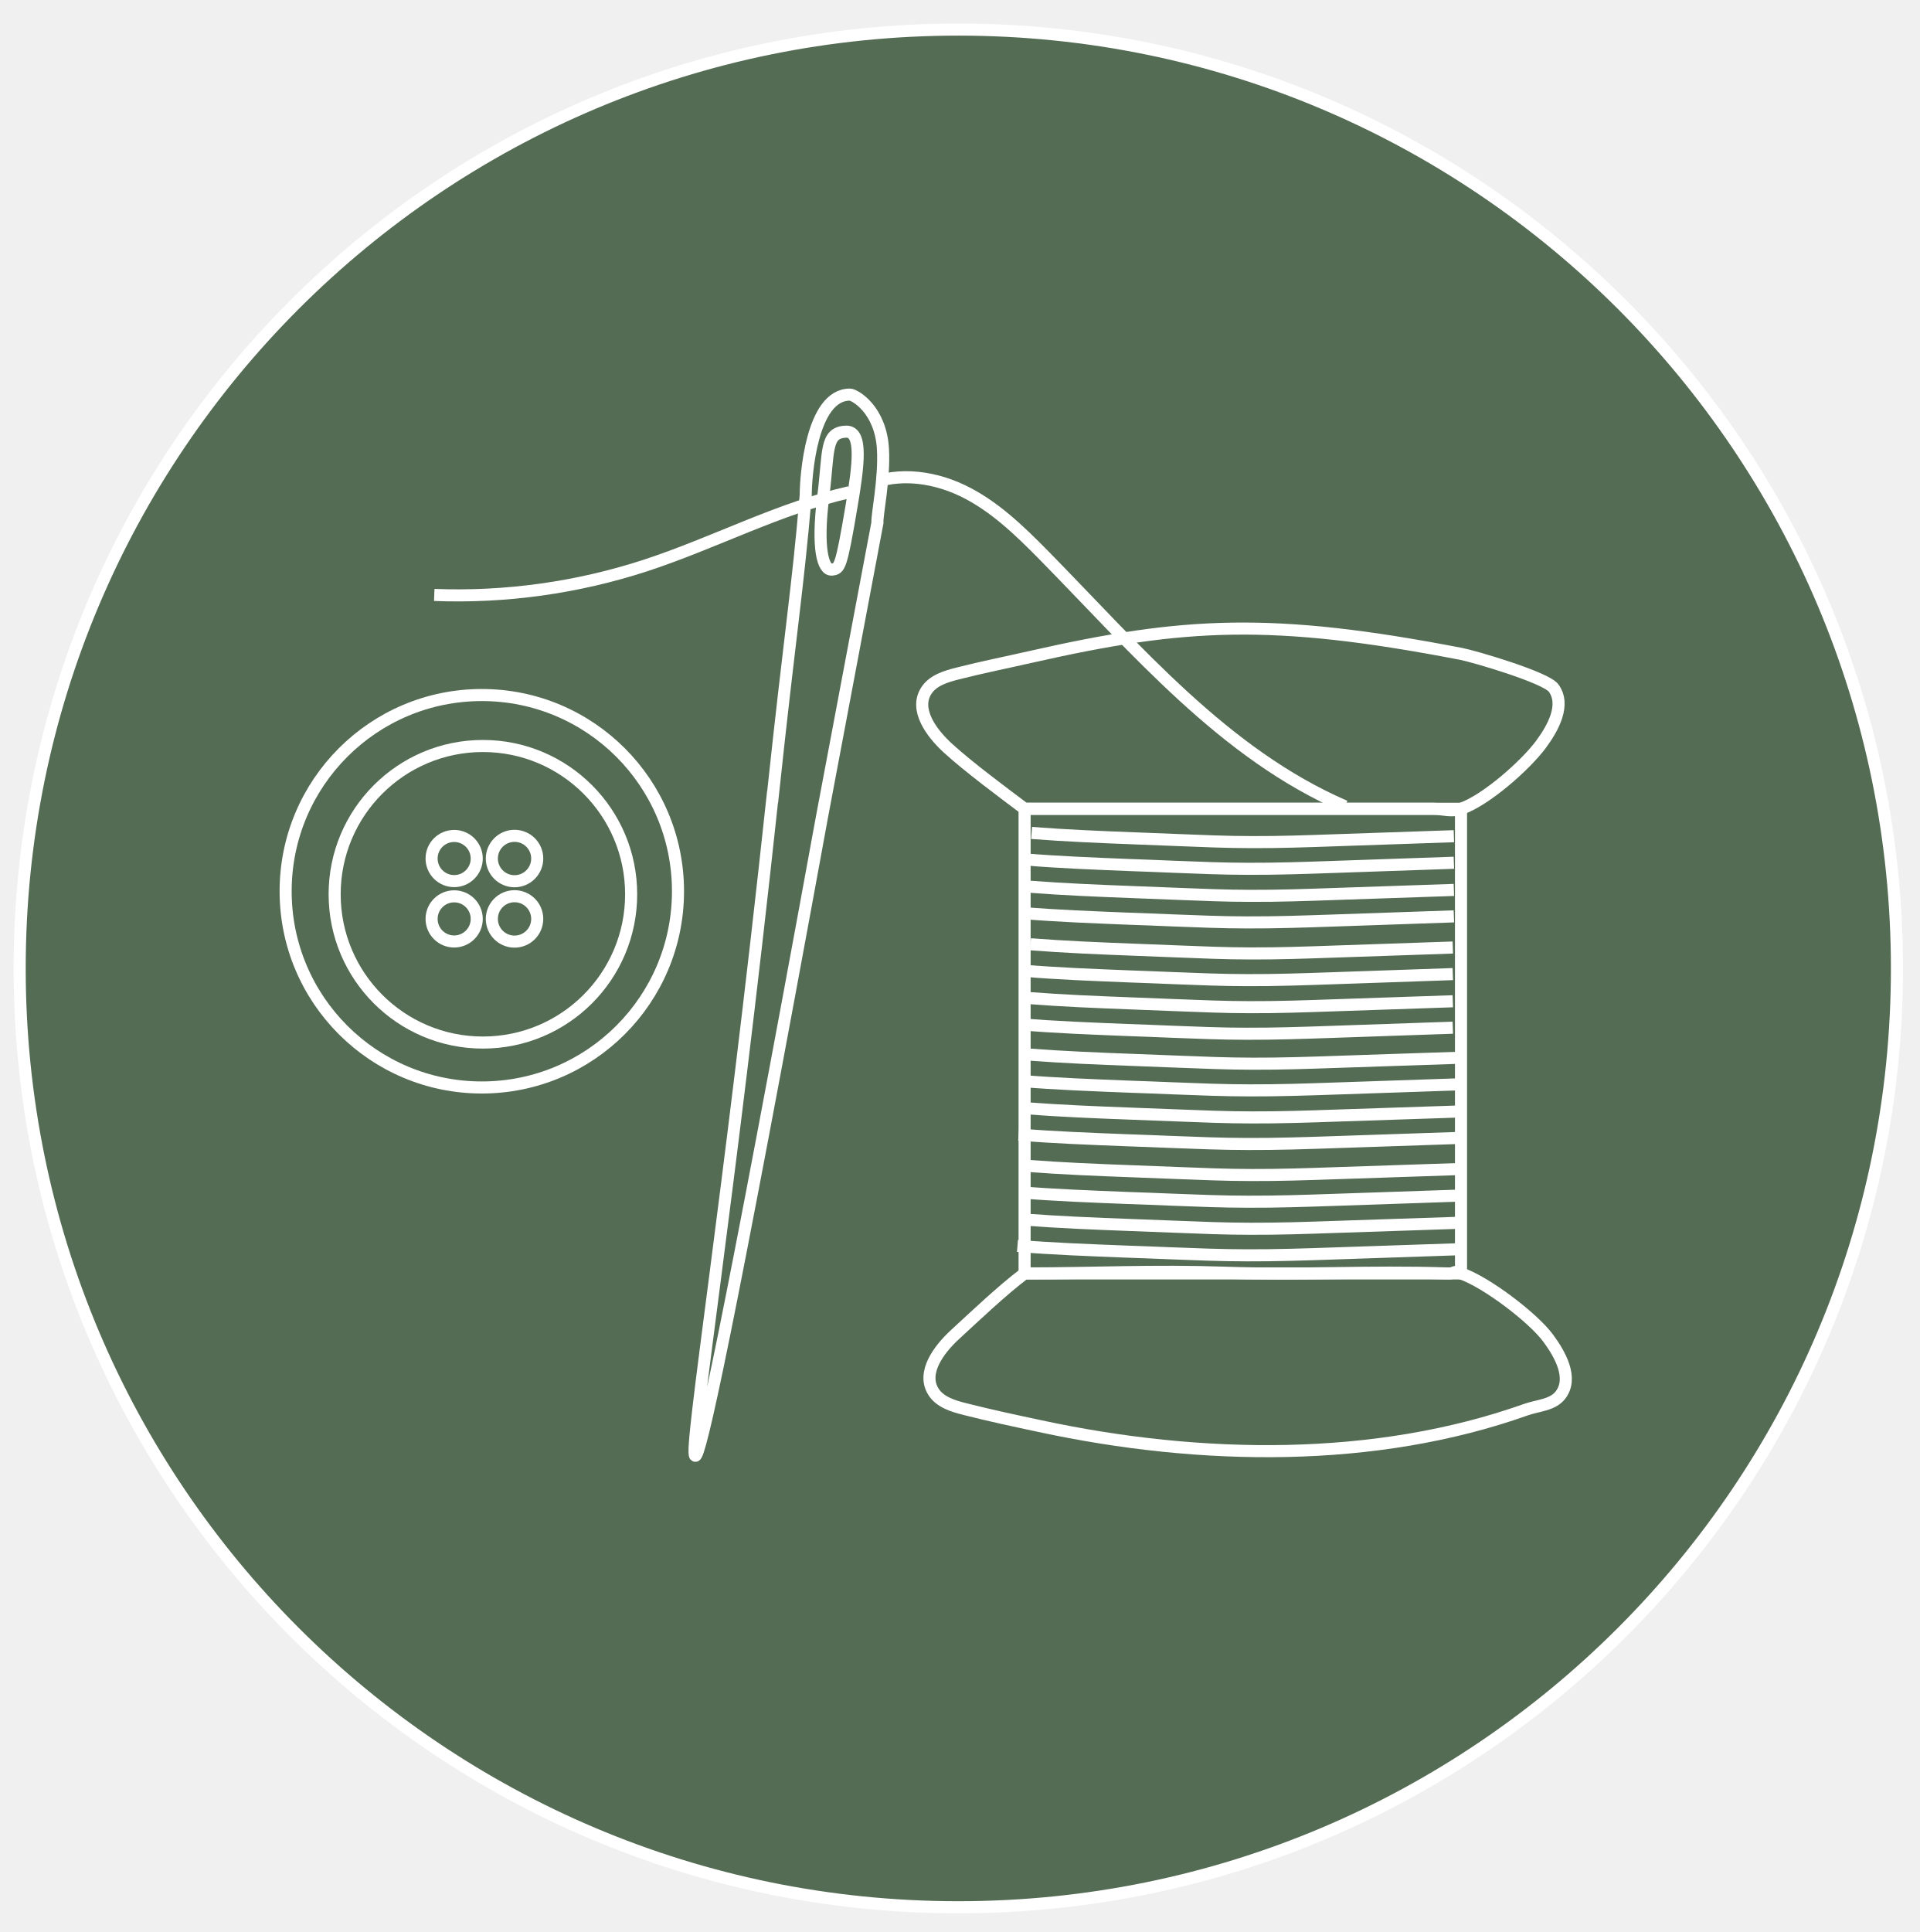
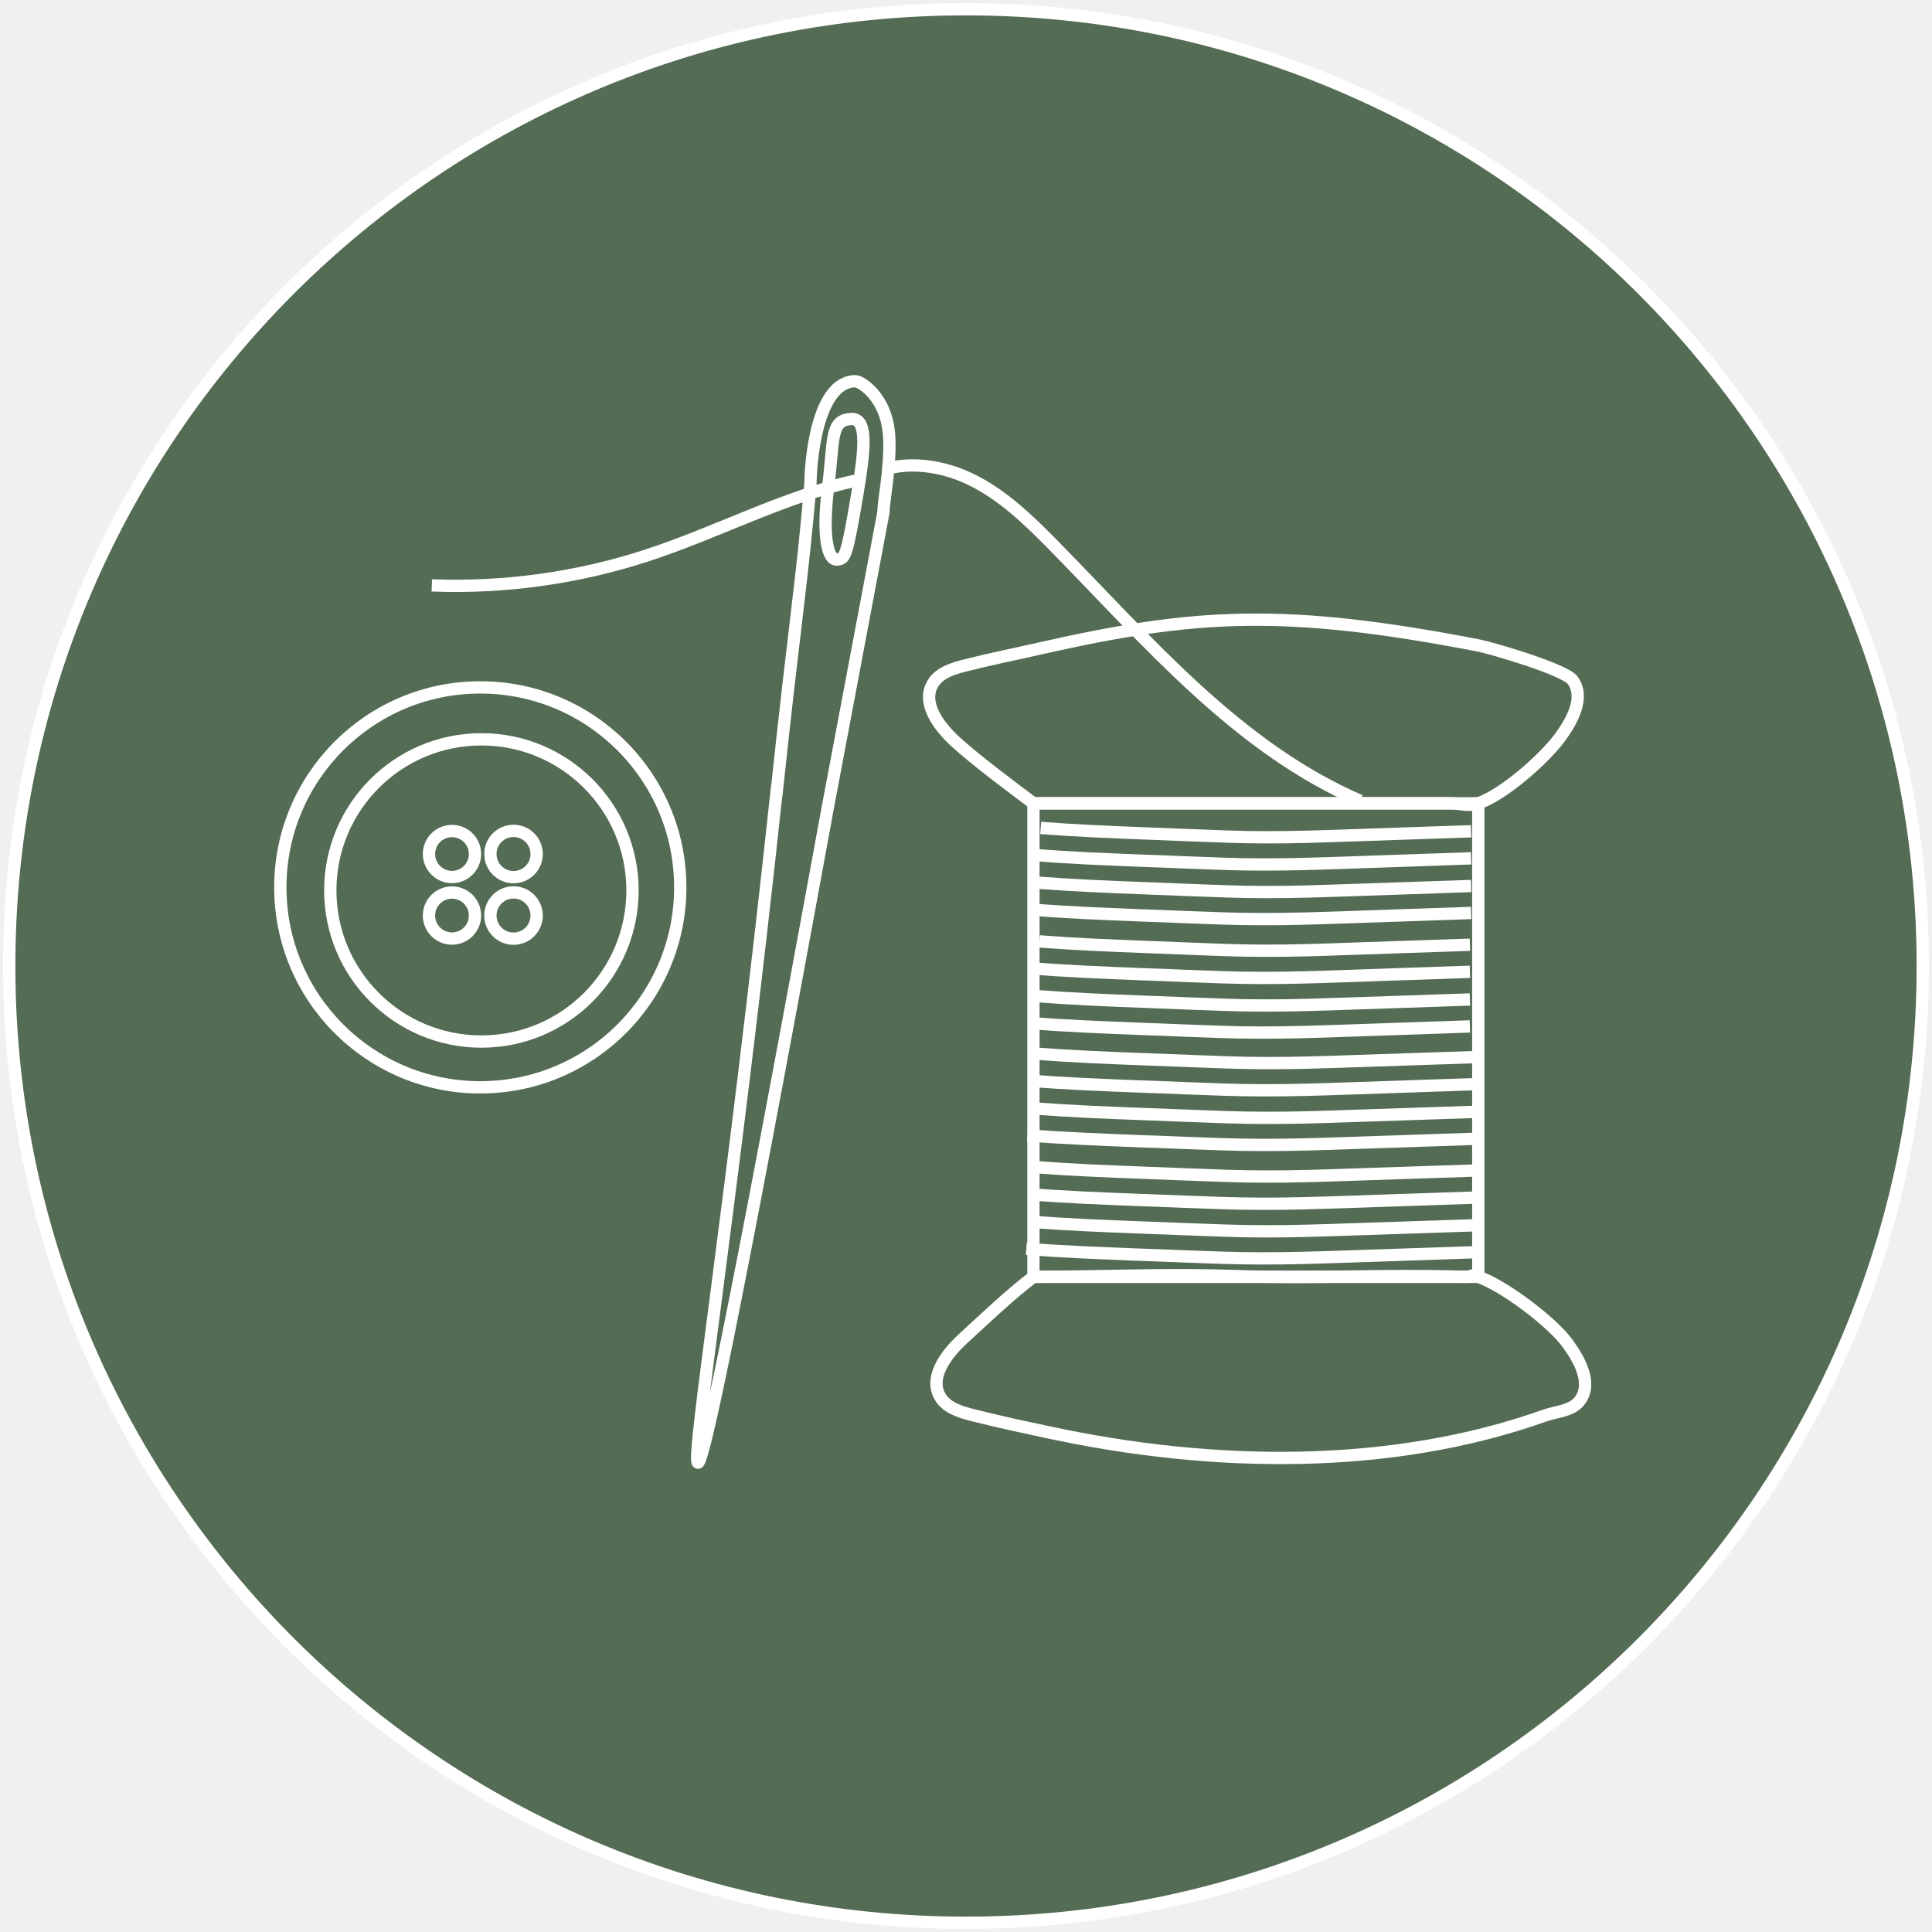
- <svg xmlns="http://www.w3.org/2000/svg" id="Layer_1" width="159" height="160" viewBox="0 0 159 160">
+ <svg xmlns="http://www.w3.org/2000/svg" id="Layer_1" width="157" height="157" viewBox="0 0 157 157">
  <defs>
    <style>.cls-1{fill:none;}.cls-1,.cls-2{stroke:#fff;stroke-miterlimit:10;}.cls-2{fill:#546b54;}</style>
  </defs>
-   <circle class="cls-2" cx="79.38" cy="80.2" r="77.75" />
-   <circle class="cls-1" cx="39.91" cy="73.81" r="16.25" />
-   <circle class="cls-1" cx="40" cy="74.06" r="12.28" />
-   <circle class="cls-1" cx="37.62" cy="71.1" r="1.87" />
-   <circle class="cls-1" cx="42.62" cy="71.1" r="1.88" />
-   <circle class="cls-1" cx="37.62" cy="76.1" r="1.87" />
-   <circle class="cls-1" cx="42.62" cy="76.1" r="1.88" />
-   <path class="cls-1" d="M84.87,66.98c-1.87-1.41-4.63-3.45-6.36-5.03-1.35-1.24-2.77-3.16-1.8-4.72.54-.88,1.64-1.21,2.64-1.46,2.04-.52,4.11-.93,6.17-1.4,12.53-2.83,19.81-3.25,35.5-.22,1.06.2,7.03,1.95,7.67,2.83,1.01,1.38-.03,3.29-1.05,4.67-1.28,1.73-4.58,4.64-6.62,5.33-.82.28-1.46,0-2.33,0h-33.82" />
-   <rect class="cls-1" x="84.87" y="66.98" width="36.15" height="38.48" />
-   <path class="cls-1" d="M84.87,105.46c-1.87,1.41-4.03,3.47-5.76,5.06-1.35,1.24-2.77,3.16-1.8,4.72.54.88,1.64,1.21,2.64,1.46,2.04.52,4.11.96,6.17,1.4,13.42,2.89,27.85,3.06,40.28-1.36,1.02-.36,2.25-.37,2.89-1.25,1.01-1.38-.03-3.29-1.05-4.67-1.28-1.73-5.18-4.67-7.22-5.36-.82-.28-.3.03-1.17,0-6.49-.21-11.92.16-18.41-.06-5.93-.2-10.74.06-16.57.06" />
-   <path class="cls-1" d="M120.43,69.25c-3.31.11-6.61.23-9.92.34-2.27.08-4.54.16-6.82.15-2.05,0-4.08-.09-6.11-.17-1.18-.05-2.37-.09-3.55-.14-2.88-.11-5.77-.23-8.58-.45" />
-   <path class="cls-1" d="M120.43,71.45c-3.36.12-6.72.23-10.09.35-2.3.08-4.62.16-6.93.15-2.08,0-4.15-.09-6.21-.17-1.2-.05-2.41-.1-3.61-.14-2.93-.12-5.87-.23-8.73-.47" />
-   <path class="cls-1" d="M120.43,73.7c-3.32.11-6.65.23-9.97.34-2.28.08-4.56.16-6.86.15-2.06,0-4.1-.09-6.15-.17-1.19-.05-2.38-.09-3.57-.14-2.9-.11-5.8-.23-8.63-.45" />
-   <path class="cls-1" d="M120.43,75.89c-3.38.12-6.76.23-10.14.35-2.32.08-4.64.16-6.97.15-2.09,0-4.17-.09-6.25-.17-1.21-.05-2.42-.1-3.63-.14-2.94-.12-5.9-.23-8.77-.47" />
-   <path class="cls-1" d="M120.34,78.47l-9.92.34c-2.27.08-4.54.16-6.82.15-2.05,0-4.08-.09-6.11-.17-1.18-.05-2.37-.09-3.55-.14-2.88-.11-5.77-.23-8.58-.45" />
-   <path class="cls-1" d="M120.34,80.67c-3.36.12-6.72.23-10.09.35-2.3.08-4.62.16-6.93.15-2.08,0-4.15-.09-6.21-.17-1.2-.05-2.41-.1-3.61-.14-2.93-.12-5.87-.23-8.73-.47" />
-   <path class="cls-1" d="M120.34,82.92l-9.97.34c-2.28.08-4.56.16-6.86.15-2.06,0-4.1-.09-6.15-.17-1.19-.05-2.38-.09-3.57-.14-2.9-.11-5.8-.23-8.63-.45" />
-   <path class="cls-1" d="M120.34,85.11c-3.38.12-6.76.23-10.14.35-2.32.08-4.64.16-6.97.15-2.09,0-4.17-.09-6.25-.17-1.21-.05-2.42-.1-3.63-.14-2.94-.12-5.9-.23-8.77-.47" />
-   <path class="cls-1" d="M120.83,87.6l-10.11.34c-2.31.08-4.63.16-6.95.15-2.09,0-4.16-.09-6.23-.17-1.21-.05-2.41-.09-3.62-.14-2.94-.11-5.88-.23-8.75-.45" />
-   <path class="cls-1" d="M120.83,89.8c-3.43.12-6.85.23-10.28.35-2.35.08-4.7.16-7.07.15-2.12,0-4.23-.09-6.33-.17-1.23-.05-2.45-.1-3.68-.14-2.98-.12-5.98-.23-8.89-.47" />
-   <path class="cls-1" d="M120.83,92.05l-10.17.34c-2.32.08-4.65.16-6.99.15-2.1,0-4.18-.09-6.26-.17-1.21-.05-2.43-.09-3.64-.14-2.95-.11-5.91-.23-8.8-.45" />
-   <path class="cls-1" d="M120.83,94.24c-3.45.12-6.89.23-10.34.35-2.36.08-4.73.16-7.1.15-2.13,0-4.25-.09-6.37-.17-1.23-.05-2.47-.1-3.7-.14-3-.12-6.01-.23-8.94-.47" />
-   <path class="cls-1" d="M120.73,96.82l-10.11.34c-2.31.08-4.63.16-6.95.15-2.09,0-4.16-.09-6.23-.17-1.21-.05-2.41-.09-3.62-.14-2.94-.11-5.88-.23-8.75-.45" />
-   <path class="cls-1" d="M120.73,99.02c-3.43.12-6.85.23-10.28.35-2.35.08-4.7.16-7.07.15-2.12,0-4.23-.09-6.33-.17-1.23-.05-2.45-.1-3.68-.14-2.98-.12-5.98-.23-8.89-.47" />
-   <path class="cls-1" d="M120.73,101.27l-10.17.34c-2.32.08-4.65.16-6.99.15-2.1,0-4.18-.09-6.26-.17-1.21-.05-2.43-.09-3.64-.14-2.95-.11-5.91-.23-8.8-.45" />
-   <path class="cls-1" d="M120.73,103.46c-3.45.12-6.89.23-10.34.35-2.36.08-4.73.16-7.1.15-2.13,0-4.25-.09-6.37-.17-1.23-.05-2.47-.1-3.7-.14-3-.12-6.01-.23-8.94-.47" />
-   <path class="cls-1" d="M111.41,66.78c-10.01-4.33-17.31-13.03-24.96-20.81-2.03-2.06-4.15-4.11-6.75-5.35s-5.8-1.59-8.34-.21" />
-   <path class="cls-2" d="M63.99,66.01c-3.61,33.67-6.95,54.3-6.4,54.55.37.17,2.52-9.3,10.52-53.03,1.52-8.08,3.05-16.16,4.57-24.24-.05-.62.59-3.58.46-6.06-.17-3.32-2.35-4.55-2.74-4.55-3.2,0-3.66,6.82-3.66,8.33-.67,7.9-1.26,11.11-2.74,25Z" />
-   <path class="cls-1" d="M68.19,41.15c-.54,4.27-.02,6.11.73,6.02.62-.08.75-.09,1.62-5.27.57-3.37.93-6.19-.45-6.15-1.78.05-1.42,1.66-1.9,5.41Z" />
-   <path class="cls-1" d="M70.36,40.76c-5.85,1.33-11.22,4.22-16.92,6.08-5.62,1.83-11.56,2.66-17.47,2.43" />
+   <circle class="cls-2" cx="78.5" cy="78.5" r="77.75" />
+   <circle class="cls-1" cx="39.03" cy="72.11" r="16.25" />
+   <circle class="cls-1" cx="39.12" cy="72.36" r="12.28" />
+   <circle class="cls-1" cx="36.73" cy="69.4" r="1.87" />
+   <circle class="cls-1" cx="41.73" cy="69.4" r="1.88" />
+   <circle class="cls-1" cx="36.73" cy="74.4" r="1.87" />
+   <circle class="cls-1" cx="41.73" cy="74.4" r="1.88" />
+   <path class="cls-1" d="M83.98,65.28c-1.87-1.41-4.63-3.45-6.36-5.03-1.35-1.24-2.77-3.16-1.8-4.72.54-.88,1.64-1.21,2.64-1.46,2.04-.52,4.11-.93,6.17-1.4,12.53-2.83,19.81-3.25,35.5-.22,1.06.2,7.03,1.95,7.67,2.83,1.01,1.38-.03,3.29-1.05,4.67-1.28,1.73-4.58,4.64-6.62,5.33-.82.28-1.46,0-2.33,0h-33.82" />
+   <rect class="cls-1" x="83.98" y="65.28" width="36.15" height="38.48" />
+   <path class="cls-1" d="M83.98,103.76c-1.87,1.41-4.03,3.47-5.76,5.06-1.35,1.24-2.77,3.16-1.8,4.72.54.88,1.64,1.21,2.64,1.46,2.04.52,4.11.96,6.17,1.4,13.42,2.89,27.85,3.06,40.28-1.36,1.02-.36,2.25-.37,2.89-1.25,1.01-1.38-.03-3.29-1.05-4.67-1.28-1.73-5.18-4.67-7.22-5.36-.82-.28-.3.03-1.17,0-6.49-.21-11.92.16-18.41-.06-5.93-.2-10.74.06-16.57.06" />
+   <path class="cls-1" d="M119.55,67.55c-3.31.11-6.61.23-9.92.34-2.27.08-4.54.16-6.82.15-2.05,0-4.08-.09-6.11-.17-1.18-.05-2.37-.09-3.55-.14-2.88-.11-5.77-.23-8.58-.45" />
+   <path class="cls-1" d="M119.55,69.75c-3.36.12-6.72.23-10.09.35-2.3.08-4.62.16-6.93.15-2.08,0-4.15-.09-6.21-.17-1.2-.05-2.41-.1-3.61-.14-2.93-.12-5.87-.23-8.73-.47" />
+   <path class="cls-1" d="M119.55,72c-3.32.11-6.65.23-9.97.34-2.28.08-4.56.16-6.86.15-2.06,0-4.1-.09-6.15-.17-1.19-.05-2.38-.09-3.57-.14-2.9-.11-5.8-.23-8.63-.45" />
+   <path class="cls-1" d="M119.55,74.19c-3.38.12-6.76.23-10.14.35-2.32.08-4.64.16-6.97.15-2.09,0-4.17-.09-6.25-.17-1.21-.05-2.42-.1-3.63-.14-2.94-.12-5.9-.23-8.77-.47" />
+   <path class="cls-1" d="M119.45,76.77l-9.92.34c-2.27.08-4.54.16-6.82.15-2.05,0-4.08-.09-6.11-.17-1.18-.05-2.37-.09-3.55-.14-2.88-.11-5.77-.23-8.58-.45" />
+   <path class="cls-1" d="M119.45,78.97c-3.36.12-6.72.23-10.09.35-2.3.08-4.62.16-6.93.15-2.08,0-4.15-.09-6.21-.17-1.2-.05-2.41-.1-3.61-.14-2.93-.12-5.87-.23-8.73-.47" />
+   <path class="cls-1" d="M119.45,81.22l-9.97.34c-2.28.08-4.56.16-6.86.15-2.06,0-4.1-.09-6.15-.17-1.19-.05-2.38-.09-3.57-.14-2.9-.11-5.8-.23-8.63-.45" />
+   <path class="cls-1" d="M119.45,83.41c-3.38.12-6.76.23-10.14.35-2.32.08-4.64.16-6.97.15-2.09,0-4.17-.09-6.25-.17-1.21-.05-2.42-.1-3.63-.14-2.94-.12-5.9-.23-8.77-.47" />
+   <path class="cls-1" d="M119.95,85.9l-10.11.34c-2.31.08-4.63.16-6.95.15-2.09,0-4.16-.09-6.23-.17-1.21-.05-2.41-.09-3.62-.14-2.94-.11-5.88-.23-8.75-.45" />
+   <path class="cls-1" d="M119.95,88.1c-3.43.12-6.85.23-10.28.35-2.35.08-4.7.16-7.07.15-2.12,0-4.23-.09-6.33-.17-1.23-.05-2.45-.1-3.68-.14-2.98-.12-5.98-.23-8.89-.47" />
+   <path class="cls-1" d="M119.95,90.35l-10.17.34c-2.32.08-4.65.16-6.99.15-2.1,0-4.18-.09-6.26-.17-1.21-.05-2.43-.09-3.64-.14-2.95-.11-5.91-.23-8.8-.45" />
+   <path class="cls-1" d="M119.95,92.54c-3.45.12-6.89.23-10.34.35-2.36.08-4.73.16-7.1.15-2.13,0-4.25-.09-6.37-.17-1.23-.05-2.47-.1-3.7-.14-3-.12-6.01-.23-8.94-.47" />
+   <path class="cls-1" d="M119.85,95.12l-10.11.34c-2.31.08-4.63.16-6.95.15-2.09,0-4.16-.09-6.23-.17-1.21-.05-2.41-.09-3.62-.14-2.94-.11-5.88-.23-8.75-.45" />
+   <path class="cls-1" d="M119.85,97.32c-3.43.12-6.85.23-10.28.35-2.35.08-4.7.16-7.07.15-2.12,0-4.23-.09-6.33-.17-1.23-.05-2.45-.1-3.68-.14-2.98-.12-5.98-.23-8.89-.47" />
+   <path class="cls-1" d="M119.85,99.57l-10.17.34c-2.32.08-4.65.16-6.99.15-2.1,0-4.18-.09-6.26-.17-1.21-.05-2.43-.09-3.64-.14-2.95-.11-5.91-.23-8.8-.45" />
+   <path class="cls-1" d="M119.85,101.76c-3.45.12-6.89.23-10.34.35-2.36.08-4.73.16-7.1.15-2.13,0-4.25-.09-6.37-.17-1.23-.05-2.47-.1-3.7-.14-3-.12-6.01-.23-8.94-.47" />
+   <path class="cls-1" d="M110.53,65.08c-10.01-4.33-17.31-13.03-24.96-20.81-2.03-2.06-4.15-4.11-6.75-5.35s-5.8-1.59-8.34-.21" />
+   <path class="cls-2" d="M63.11,64.31c-3.61,33.67-6.95,54.3-6.4,54.55.37.17,2.52-9.3,10.52-53.03,1.52-8.08,3.05-16.16,4.57-24.24-.05-.62.59-3.58.46-6.06-.17-3.32-2.35-4.55-2.74-4.55-3.2,0-3.66,6.82-3.66,8.33-.67,7.9-1.26,11.11-2.74,25Z" />
+   <path class="cls-1" d="M67.31,39.45c-.54,4.27-.02,6.11.73,6.02.62-.08.75-.09,1.62-5.27.57-3.37.93-6.19-.45-6.15-1.78.05-1.42,1.66-1.9,5.41Z" />
+   <path class="cls-1" d="M69.48,39.06c-5.85,1.33-11.22,4.22-16.92,6.08-5.62,1.83-11.56,2.66-17.47,2.43" />
</svg>
